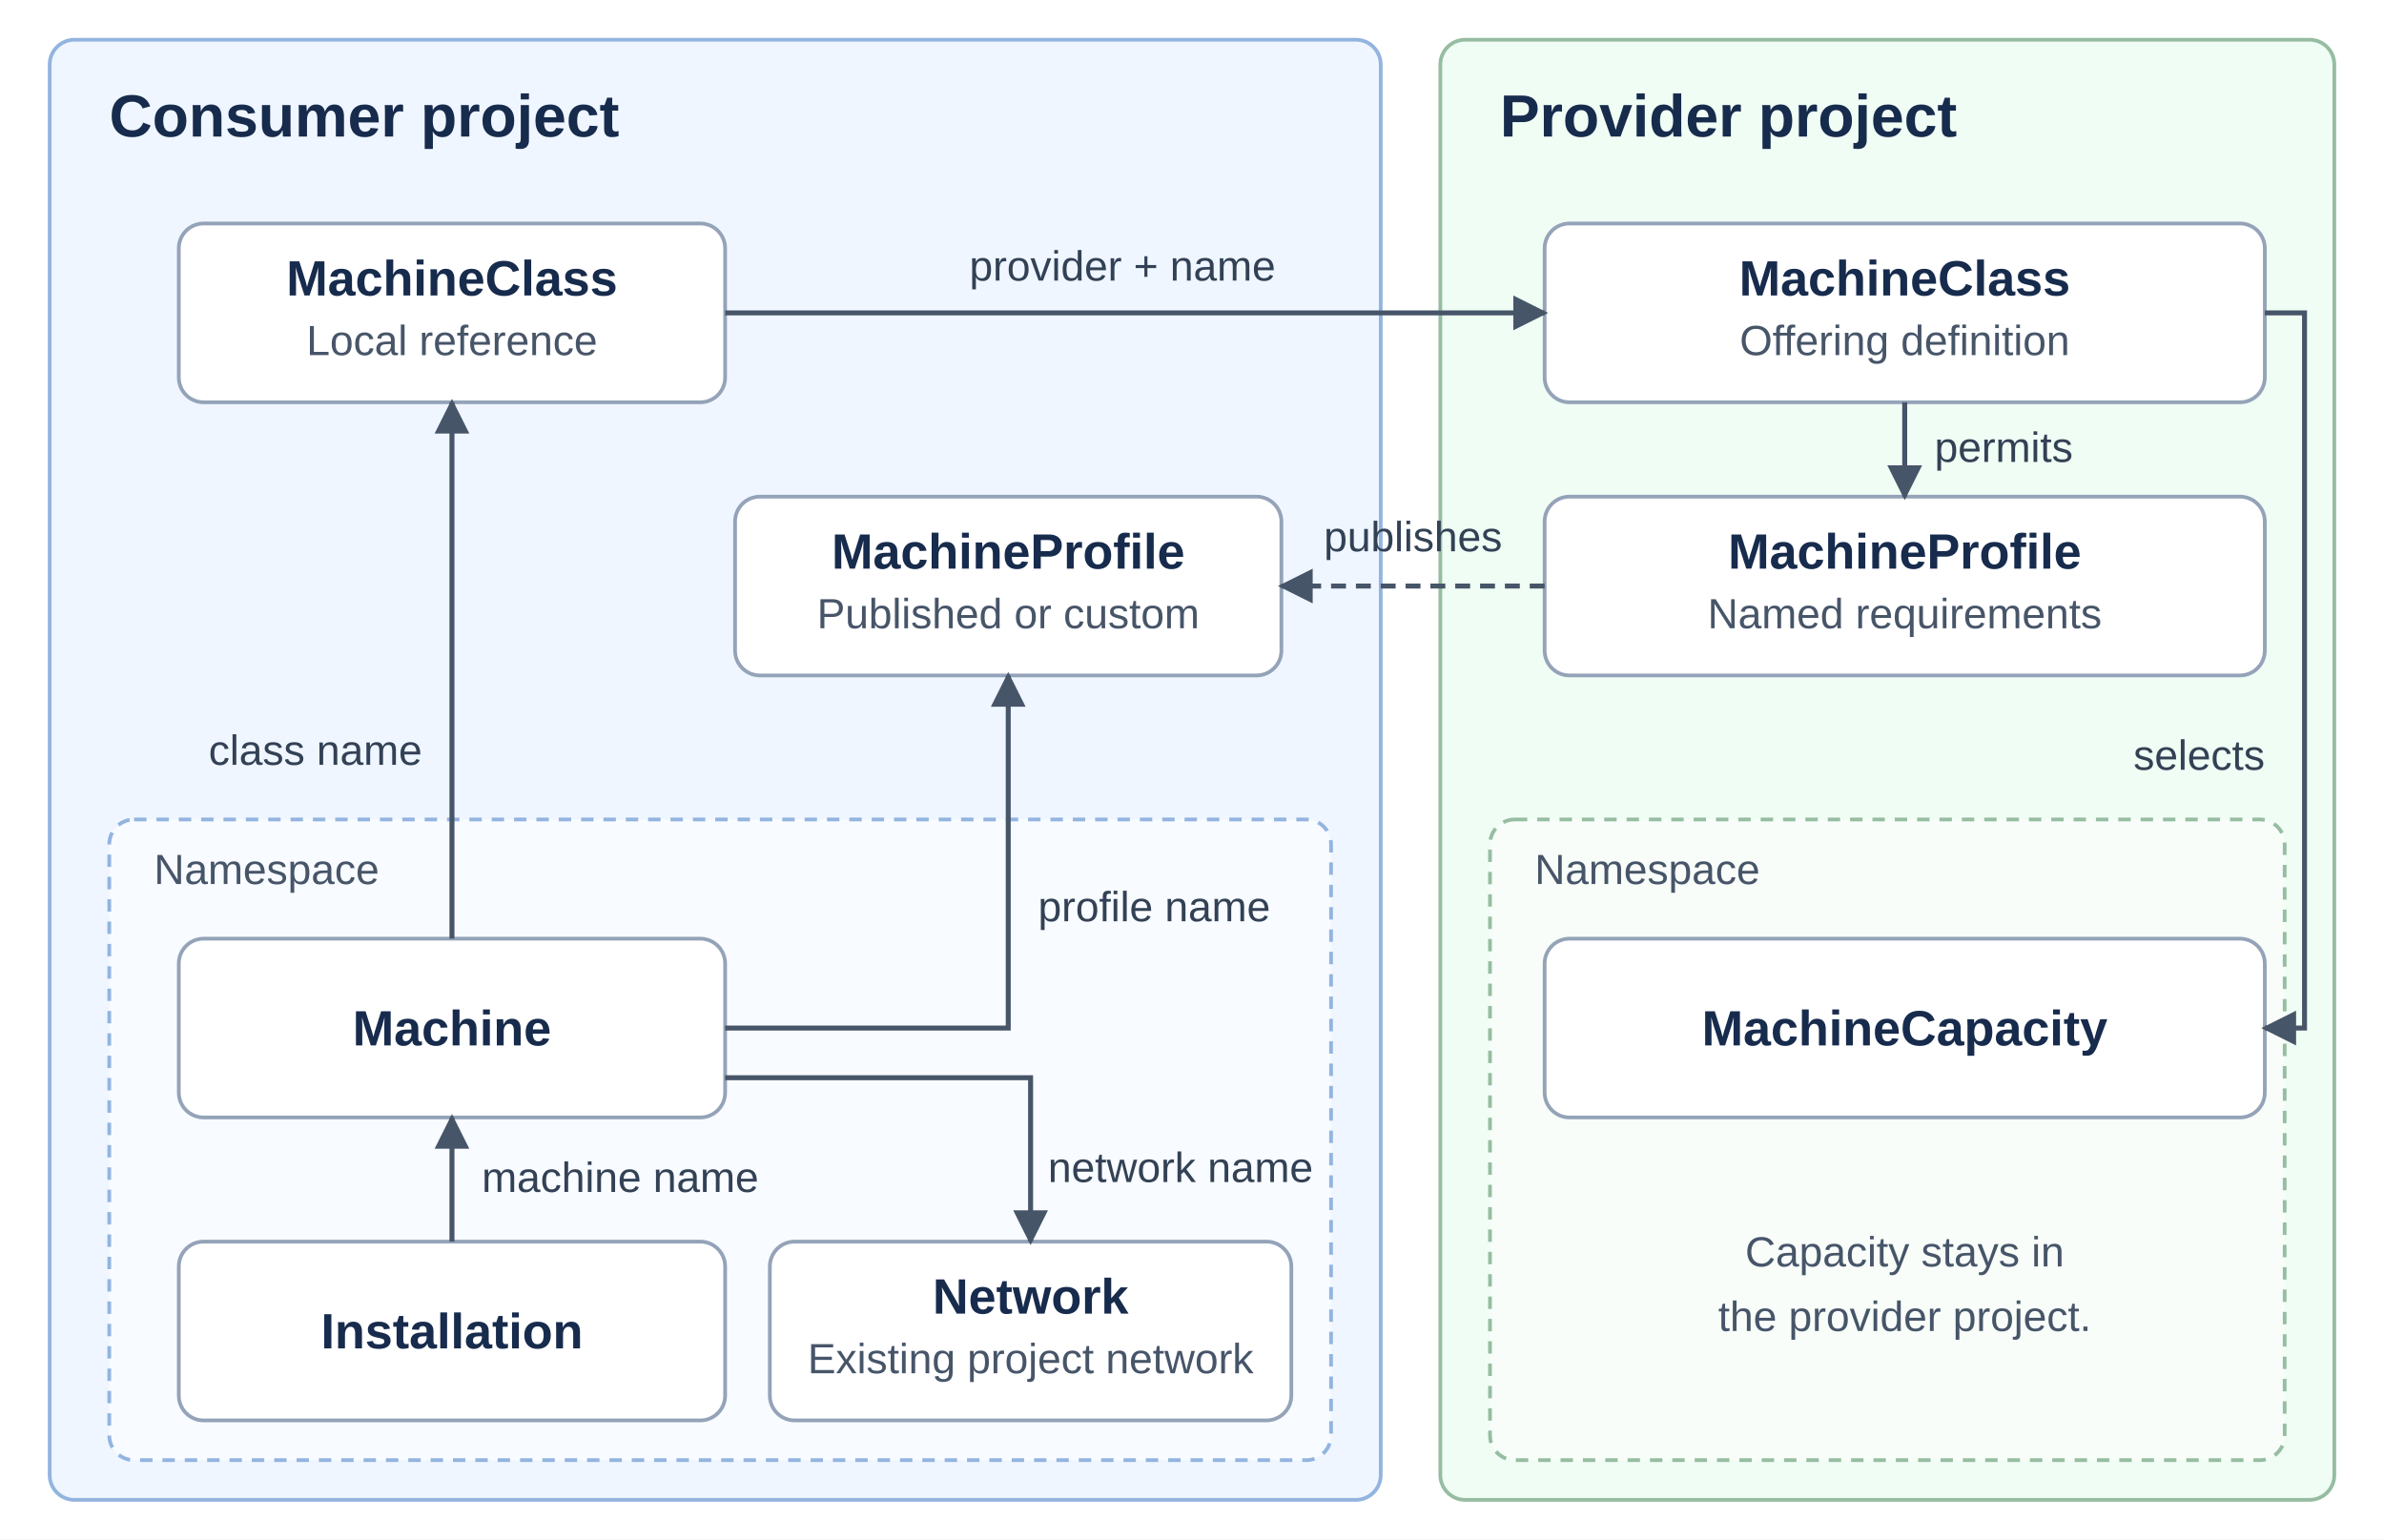
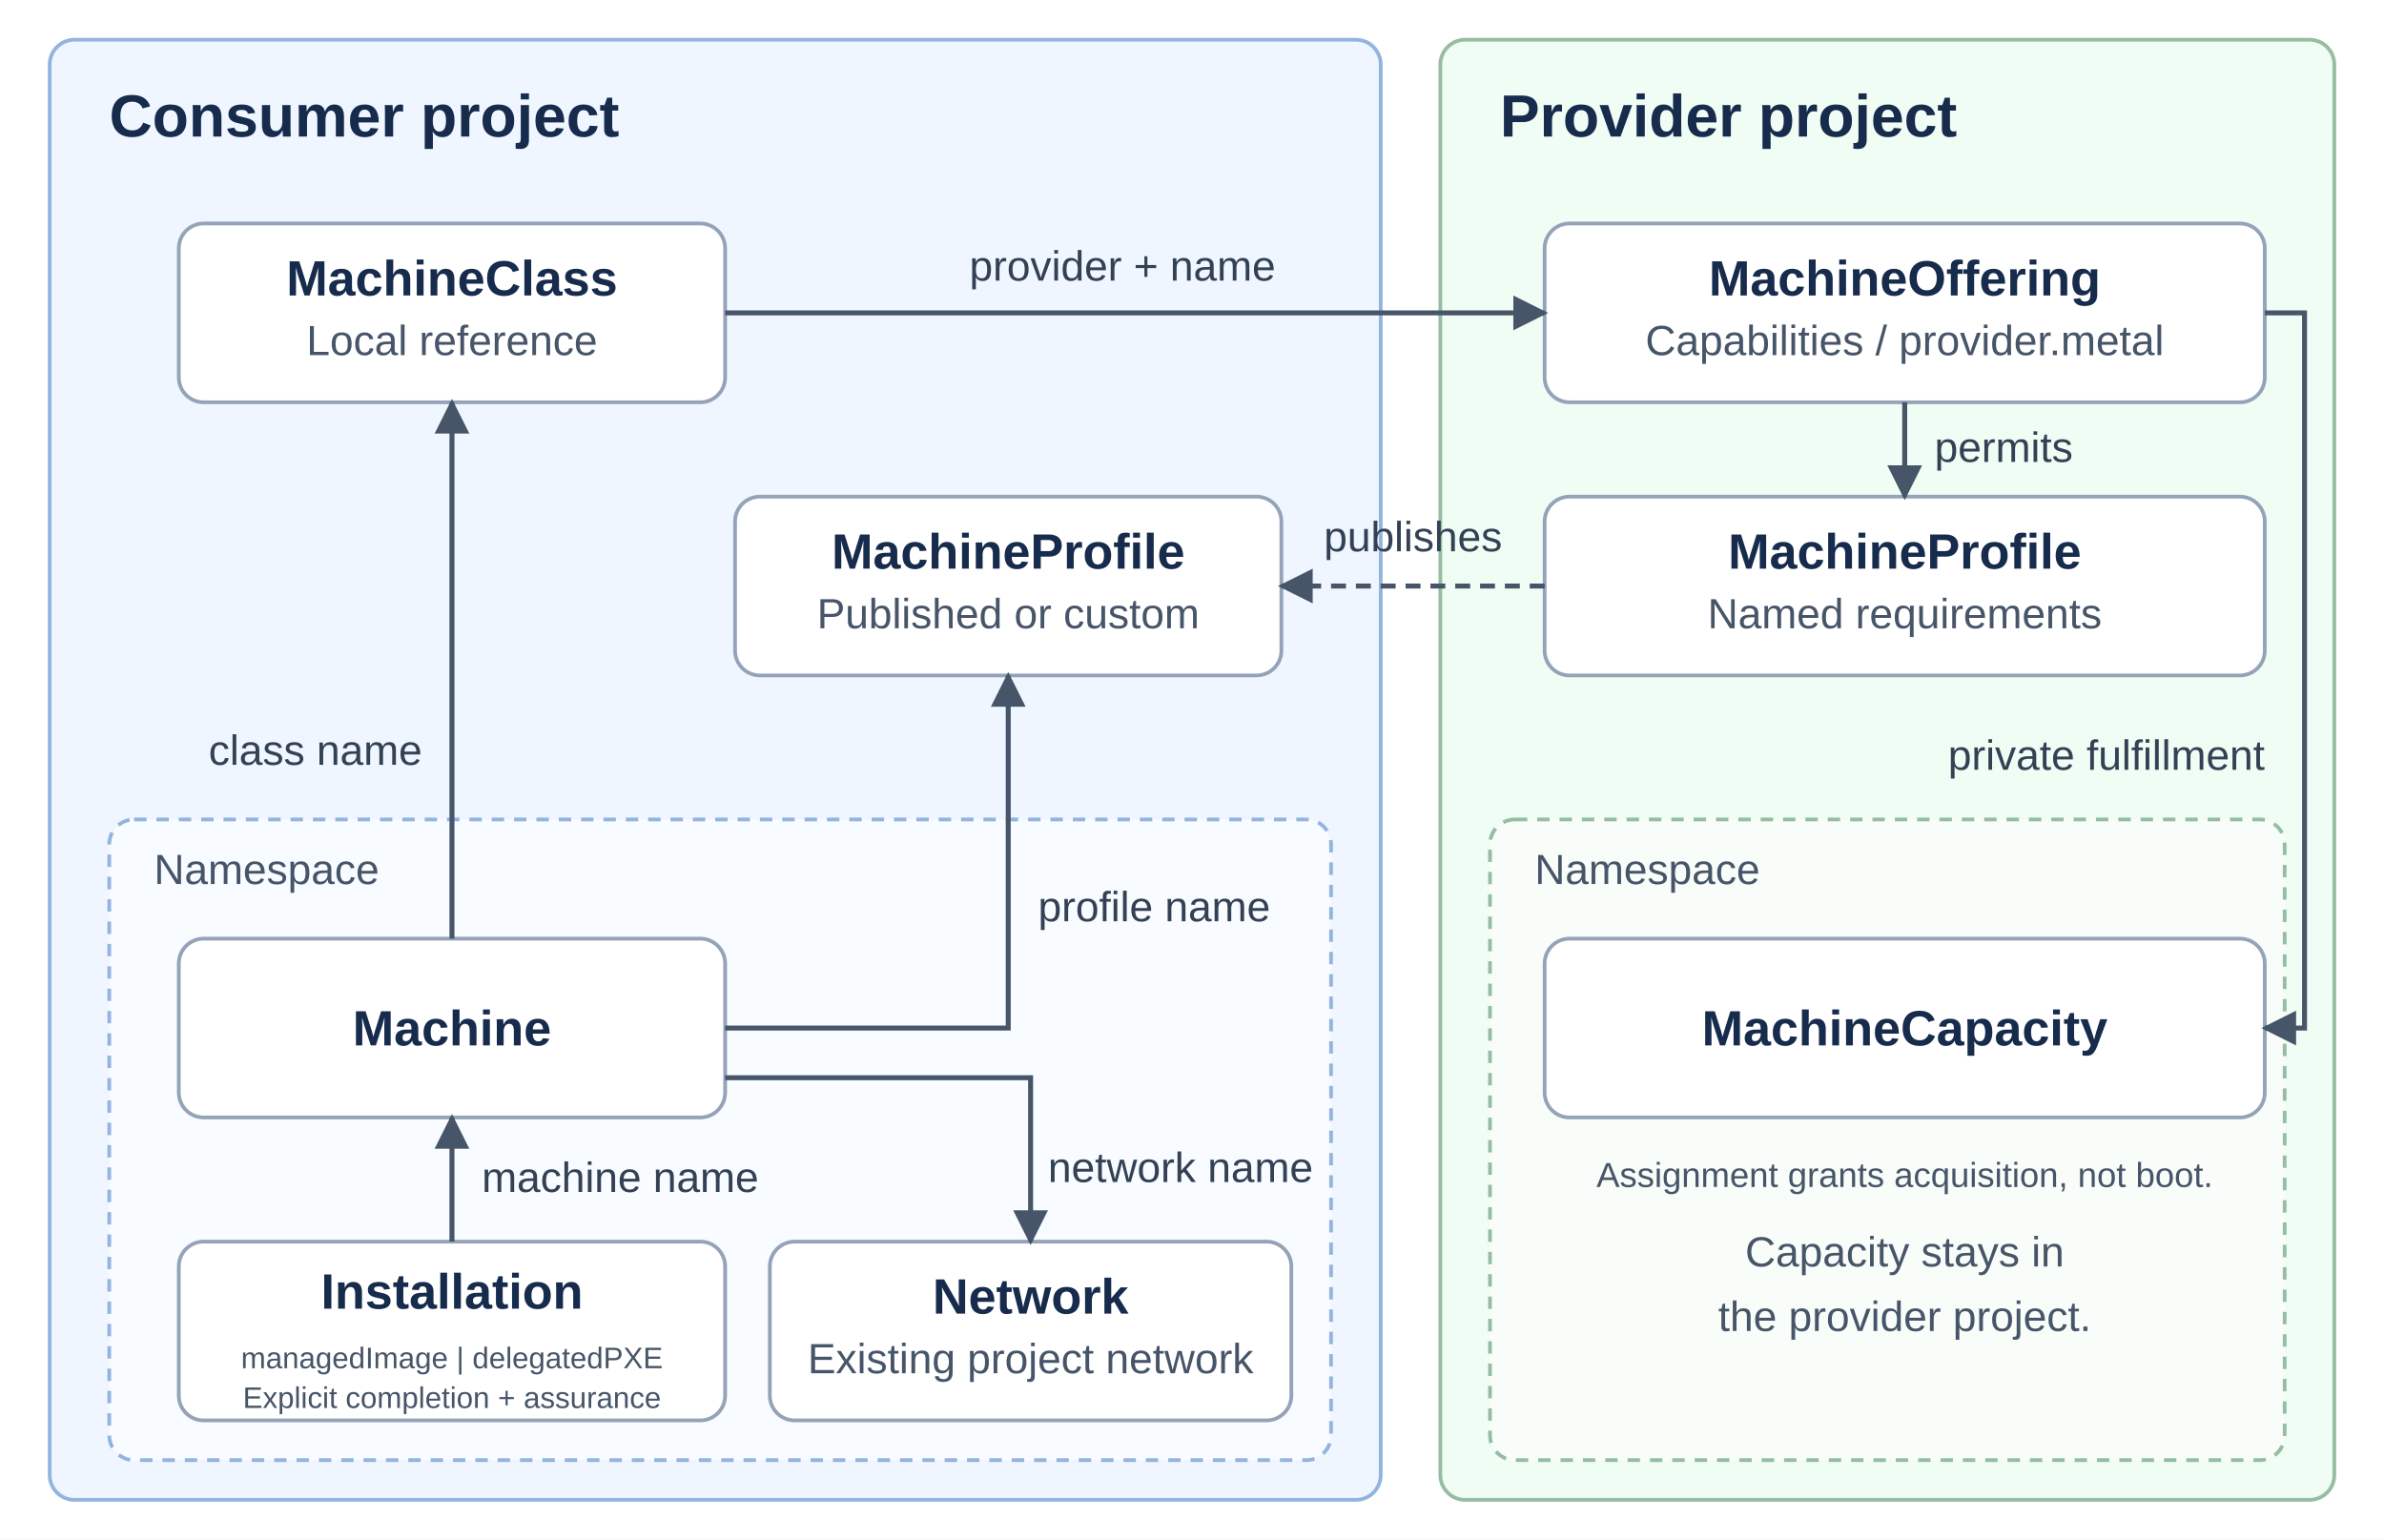
<svg xmlns="http://www.w3.org/2000/svg" width="960" height="620" viewBox="0 0 960 620" role="img" aria-labelledby="title description">
  <defs>
    <marker id="arrow" viewBox="0 0 10 10" refX="9" refY="5" markerWidth="7" markerHeight="7" orient="auto-start-reverse">
      <path d="M 0 0 L 10 5 L 0 10 z" fill="#475569" />
    </marker>
  </defs>
  <style>
    text { font-family: Arial, Helvetica, sans-serif; fill: #172b4d; }
    .heading { font-size: 24px; font-weight: 700; }
    .label { font-size: 20px; font-weight: 700; }
    .detail { font-size: 17px; fill: #475569; }
    .edge { font-size: 17px; fill: #334155; }
    .line { fill: none; stroke: #475569; stroke-width: 2; marker-end: url(#arrow); }
  </style>
  <rect width="960" height="620" fill="white" />
  <rect x="20" y="16" width="536" height="588" rx="10" fill="#eff6ff" stroke="#93b4df" stroke-width="1.5" />
  <rect x="580" y="16" width="360" height="588" rx="10" fill="#f0fdf4" stroke="#96bda1" stroke-width="1.5" />
  <text x="44" y="55" class="heading" text-anchor="start">Consumer project</text>
  <text x="604" y="55" class="heading" text-anchor="start">Provider project</text>
  <rect x="72" y="90" width="220" height="72" rx="10" fill="#ffffff" stroke="#94a3b8" stroke-width="1.5" />
  <text x="182.0" y="119" class="label" text-anchor="middle">MachineClass</text>
  <text x="182.0" y="143" class="detail" text-anchor="middle">Local reference</text>
  <rect x="622" y="90" width="290" height="72" rx="10" fill="#ffffff" stroke="#94a3b8" stroke-width="1.5" />
-   <text x="767.0" y="119" class="label" text-anchor="middle">MachineClass</text>
-   <text x="767.0" y="143" class="detail" text-anchor="middle">Offering definition</text>
+   <text x="767.0" y="119" class="label" text-anchor="middle">MachineOffering</text>
+   <text x="767.0" y="143" class="detail" text-anchor="middle">Capabilities / provider.metal</text>
  <rect x="296" y="200" width="220" height="72" rx="10" fill="#ffffff" stroke="#94a3b8" stroke-width="1.5" />
  <text x="406.0" y="229" class="label" text-anchor="middle">MachineProfile</text>
  <text x="406.0" y="253" class="detail" text-anchor="middle">Published or custom</text>
  <rect x="622" y="200" width="290" height="72" rx="10" fill="#ffffff" stroke="#94a3b8" stroke-width="1.5" />
  <text x="767.0" y="229" class="label" text-anchor="middle">MachineProfile</text>
  <text x="767.0" y="253" class="detail" text-anchor="middle">Named requirements</text>
  <path d="M 292 126 L 622 126" class="line" />
  <text x="452" y="113" class="edge" text-anchor="middle">provider + name</text>
  <path d="M 622 236 L 516 236" class="line" stroke-dasharray="6 4" />
  <text x="569" y="222" class="edge" text-anchor="middle">publishes</text>
  <path d="M 767 162 L 767 200" class="line" />
  <text x="779" y="186" class="edge" text-anchor="start">permits</text>
  <rect x="44" y="330" width="492" height="258" rx="10" fill="#f8fbff" stroke="#93b4df" stroke-width="1.5" stroke-dasharray="5 4" />
  <rect x="600" y="330" width="320" height="258" rx="10" fill="#f8fdf9" stroke="#96bda1" stroke-width="1.5" stroke-dasharray="5 4" />
  <text x="62" y="356" class="detail" text-anchor="start">Namespace</text>
  <text x="618" y="356" class="detail" text-anchor="start">Namespace</text>
  <rect x="72" y="378" width="220" height="72" rx="10" fill="#ffffff" stroke="#94a3b8" stroke-width="1.5" />
  <text x="182.0" y="421" class="label" text-anchor="middle">Machine</text>
  <rect x="72" y="500" width="220" height="72" rx="10" fill="#ffffff" stroke="#94a3b8" stroke-width="1.5" />
-   <text x="182.0" y="543" class="label" text-anchor="middle">Installation</text>
+   <text x="182.0" y="527" class="label" text-anchor="middle">Installation</text>
+   <text x="182" y="551" class="detail" style="font-size:12px" text-anchor="middle">managedImage | delegatedPXE</text>
+   <text x="182" y="567" class="detail" style="font-size:12px" text-anchor="middle">Explicit completion + assurance</text>
  <rect x="622" y="378" width="290" height="72" rx="10" fill="#ffffff" stroke="#94a3b8" stroke-width="1.5" />
  <text x="767.0" y="421" class="label" text-anchor="middle">MachineCapacity</text>
  <path d="M 182 378 L 182 162" class="line" />
  <text x="170" y="308" class="edge" text-anchor="end">class name</text>
  <path d="M 292 414 L 406 414 L 406 272" class="line" />
  <text x="418" y="371" class="edge" text-anchor="start">profile name</text>
  <path d="M 182 500 L 182 450" class="line" />
  <text x="194" y="480" class="edge" text-anchor="start">machine name</text>
  <rect x="310" y="500" width="210" height="72" rx="10" fill="#ffffff" stroke="#94a3b8" stroke-width="1.5" />
  <text x="415" y="529" class="label" style="font-size:20px" text-anchor="middle">Network</text>
  <text x="415" y="553" class="detail" text-anchor="middle">Existing project network</text>
  <path d="M 292 434 L 415 434 L 415 500" class="line" />
  <text x="422" y="476" class="edge" text-anchor="start">network name</text>
  <path d="M 912 126 L 928 126 L 928 414 L 912 414" class="line" />
-   <text x="912" y="310" class="edge" text-anchor="end">selects</text>
+   <text x="912" y="310" class="edge" text-anchor="end">private fulfillment</text>
+   <text x="767" y="478" class="detail" style="font-size:14px" text-anchor="middle">Assignment grants acquisition, not boot.</text>
  <text x="767" y="510" class="detail" text-anchor="middle">Capacity stays in</text>
  <text x="767" y="536" class="detail" text-anchor="middle">the provider project.</text>
</svg>
